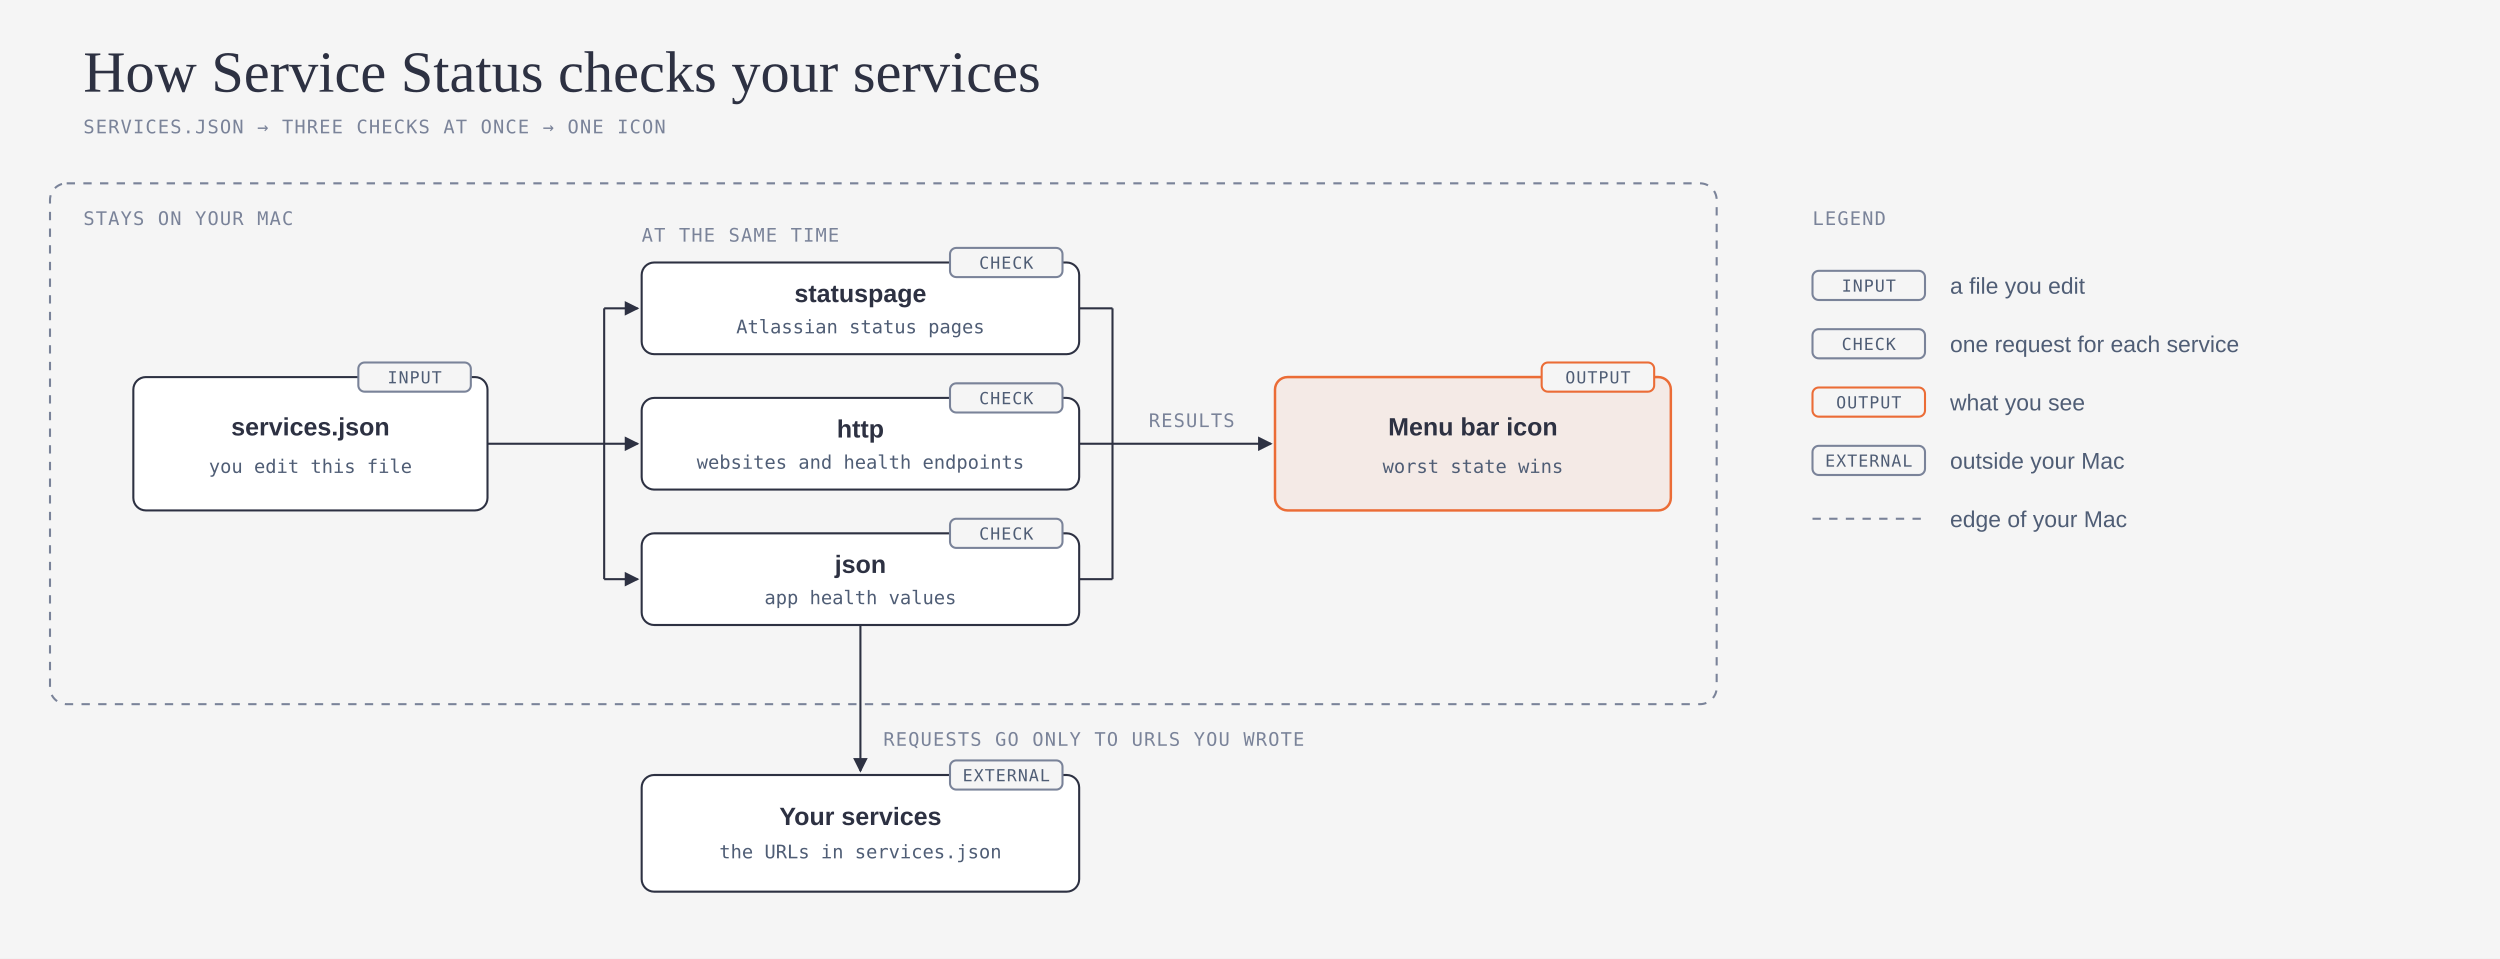
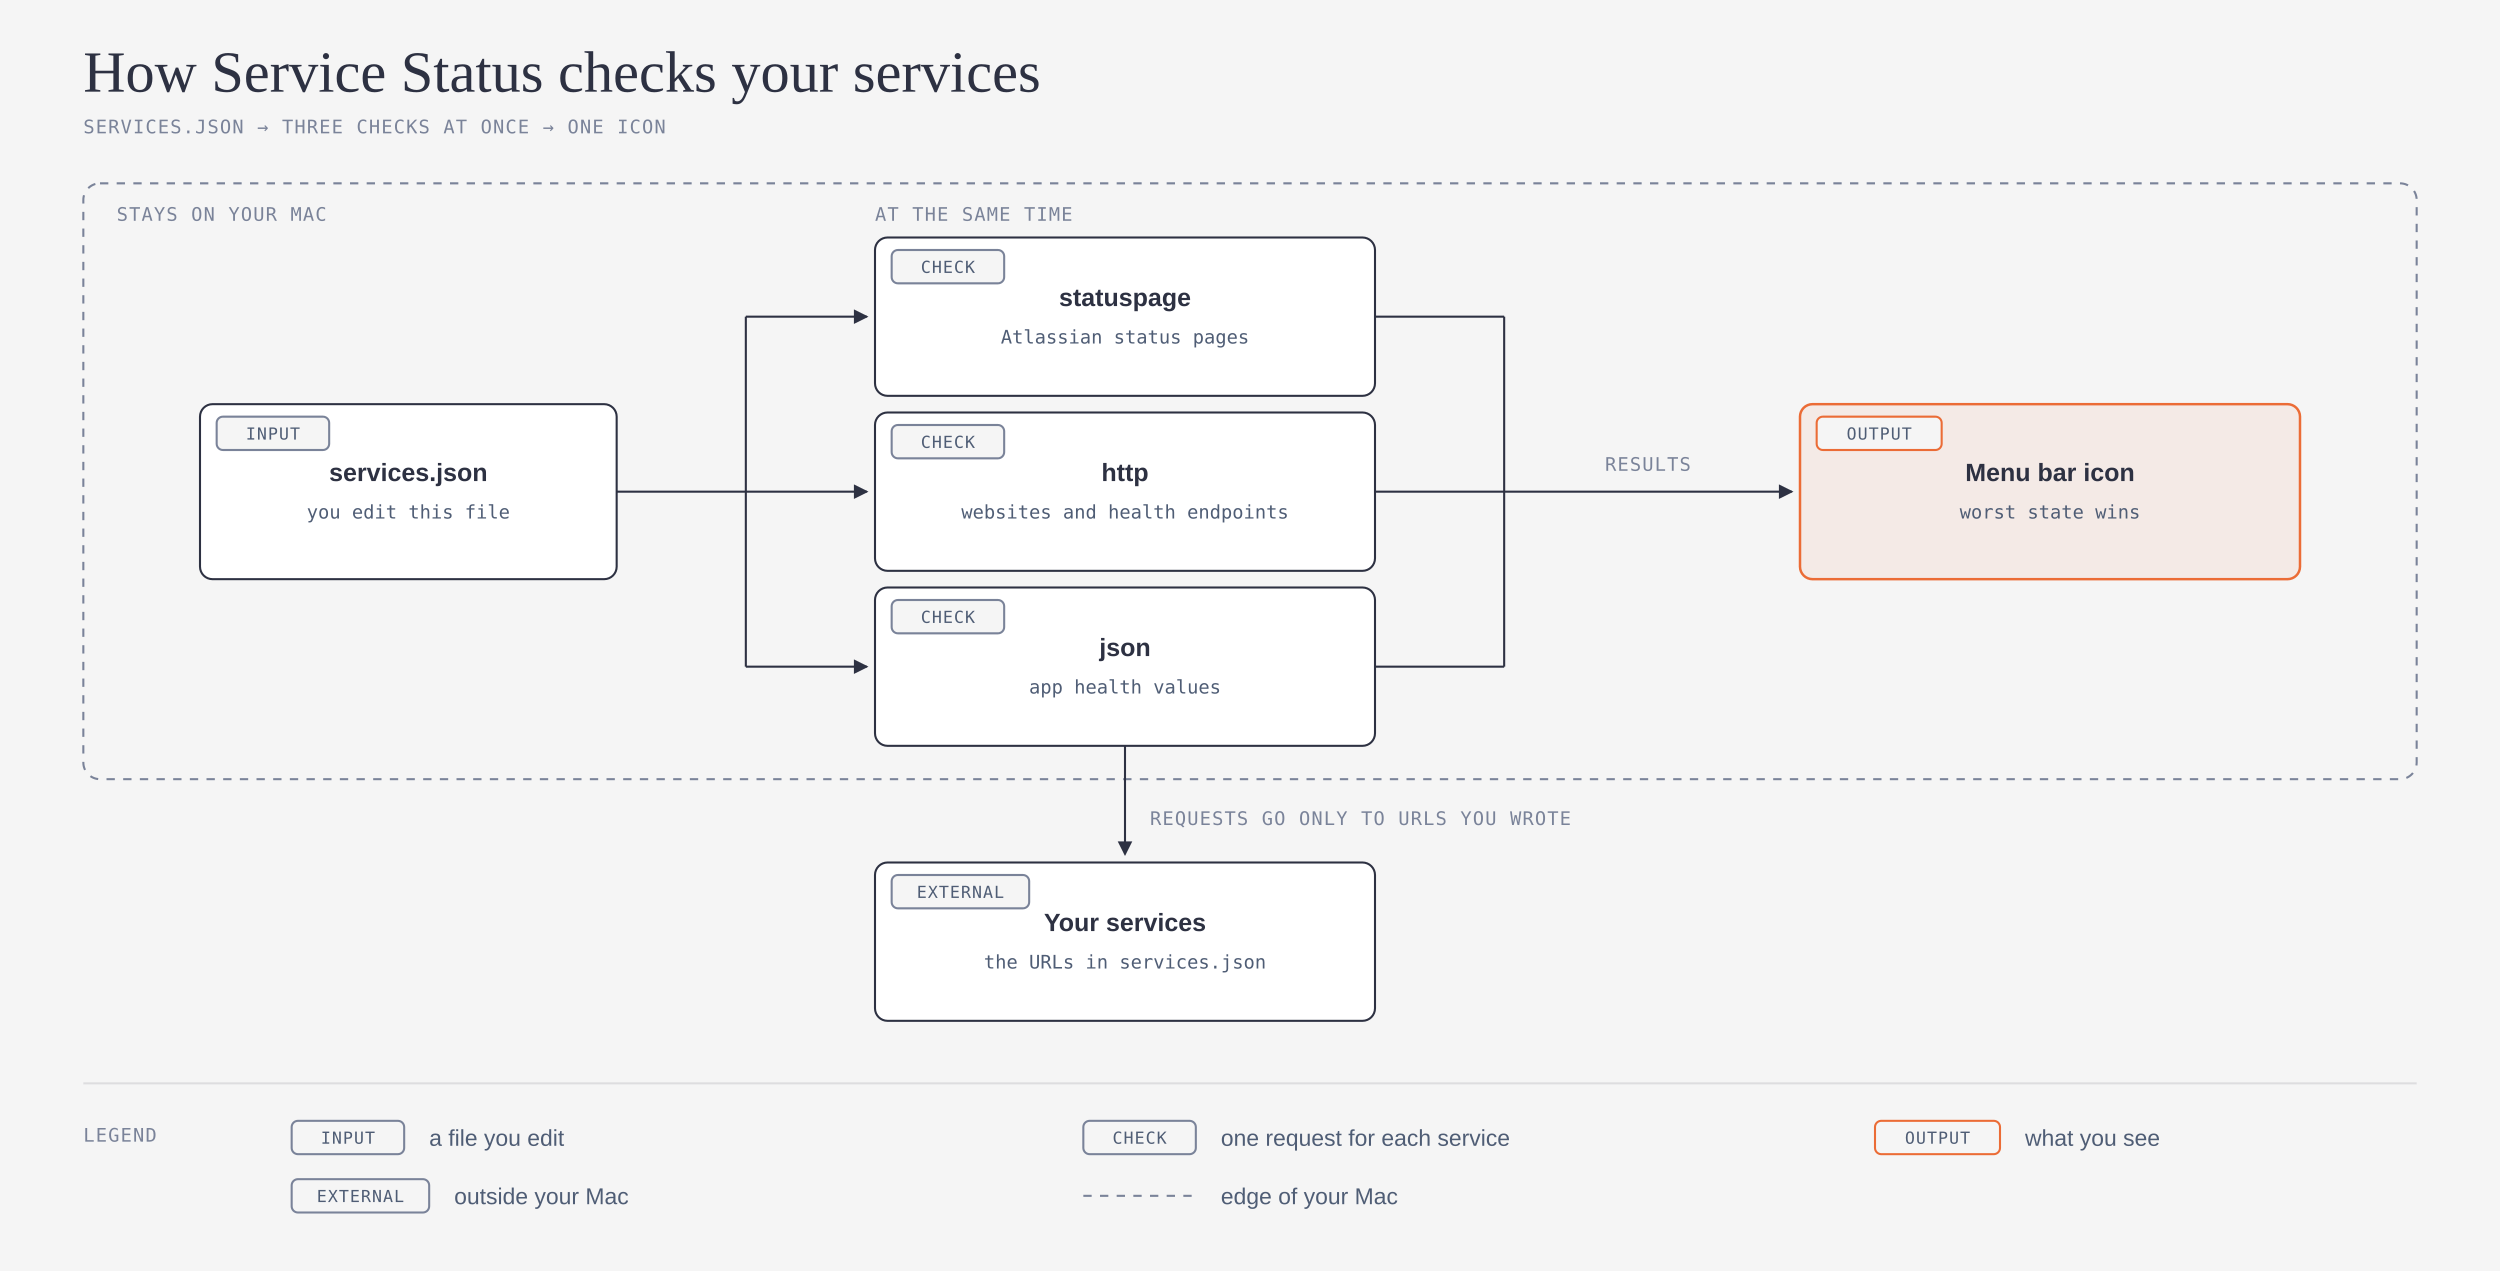
- <svg xmlns="http://www.w3.org/2000/svg" viewBox="0 0 1200 460" role="img" aria-labelledby="title desc">
+ <svg xmlns="http://www.w3.org/2000/svg" viewBox="0 0 1200 610" role="img" aria-labelledby="title desc">
  <defs>
    <marker id="arrow" viewBox="0 0 8 8" refX="7" refY="4" markerWidth="7" markerHeight="7" orient="auto-start-reverse">
      <path d="M0,0 L8,4 L0,8 z" fill="#2d3142" />
    </marker>
-     <style>
-     .serif { font-family: 'Instrument Serif', Georgia, 'Times New Roman', serif; font-size: 28px; fill: #2d3142; }
-     .sans  { font-family: Geist, -apple-system, 'Helvetica Neue', Arial, sans-serif; font-size: 12px; font-weight: 600; fill: #2d3142; }
-     .desc  { font-family: Geist, -apple-system, 'Helvetica Neue', Arial, sans-serif; font-size: 11px; fill: #4f5d75; }
-     .mono  { font-family: 'Geist Mono', ui-monospace, 'SFMono-Regular', Menlo, monospace; font-size: 9px; fill: #4f5d75; }
-     .muted { font-family: 'Geist Mono', ui-monospace, 'SFMono-Regular', Menlo, monospace; font-size: 9px; letter-spacing: 0.06em; fill: #7a8399; }
-     .chip  { font-family: 'Geist Mono', ui-monospace, 'SFMono-Regular', Menlo, monospace; font-size: 8px; letter-spacing: 0.06em; fill: #4f5d75; }
-   </style>
  </defs>
-   <rect width="1200" height="460" fill="#f5f5f5" />
-   <text x="40" y="44" class="serif">How Service Status checks your services</text>
-   <text x="40" y="64" class="muted">SERVICES.JSON → THREE CHECKS AT ONCE → ONE ICON</text>
-   <rect x="24" y="88" width="800" height="250" rx="8" fill="none" stroke="#7a8399" stroke-width="1" stroke-dasharray="4 4" />
-   <text x="40" y="108" class="muted">STAYS ON YOUR MAC</text>
-   <rect x="64" y="181" width="170" height="64" rx="6" fill="#ffffff" stroke="#2d3142" stroke-width="1" />
-   <text x="149" y="209" text-anchor="middle" class="sans">services.json</text>
-   <text x="149" y="227" text-anchor="middle" class="mono">you edit this file</text>
-   <rect x="172" y="174" width="54" height="14" rx="3" fill="#f5f5f5" stroke="#7a8399" stroke-width="1" />
-   <text x="199" y="184" text-anchor="middle" class="chip">INPUT</text>
-   <line x1="234" y1="213" x2="290" y2="213" stroke="#2d3142" stroke-width="1" />
-   <line x1="290" y1="148" x2="290" y2="278" stroke="#2d3142" stroke-width="1" />
-   <line x1="290" y1="148" x2="306" y2="148" stroke="#2d3142" stroke-width="1" marker-end="url(#arrow)" />
-   <line x1="290" y1="213" x2="306" y2="213" stroke="#2d3142" stroke-width="1" marker-end="url(#arrow)" />
-   <line x1="290" y1="278" x2="306" y2="278" stroke="#2d3142" stroke-width="1" marker-end="url(#arrow)" />
-   <text x="308" y="116" class="muted">AT THE SAME TIME</text>
-   <rect x="308" y="126" width="210" height="44" rx="6" fill="#ffffff" stroke="#2d3142" stroke-width="1" />
-   <text x="413" y="145" text-anchor="middle" class="sans">statuspage</text>
-   <text x="413" y="160" text-anchor="middle" class="mono">Atlassian status pages</text>
-   <rect x="456" y="119" width="54" height="14" rx="3" fill="#f5f5f5" stroke="#7a8399" stroke-width="1" />
-   <text x="483" y="129" text-anchor="middle" class="chip">CHECK</text>
-   <rect x="308" y="191" width="210" height="44" rx="6" fill="#ffffff" stroke="#2d3142" stroke-width="1" />
-   <text x="413" y="210" text-anchor="middle" class="sans">http</text>
-   <text x="413" y="225" text-anchor="middle" class="mono">websites and health endpoints</text>
-   <rect x="456" y="184" width="54" height="14" rx="3" fill="#f5f5f5" stroke="#7a8399" stroke-width="1" />
-   <text x="483" y="194" text-anchor="middle" class="chip">CHECK</text>
-   <rect x="308" y="256" width="210" height="44" rx="6" fill="#ffffff" stroke="#2d3142" stroke-width="1" />
-   <text x="413" y="275" text-anchor="middle" class="sans">json</text>
-   <text x="413" y="290" text-anchor="middle" class="mono">app health values</text>
-   <rect x="456" y="249" width="54" height="14" rx="3" fill="#f5f5f5" stroke="#7a8399" stroke-width="1" />
-   <text x="483" y="259" text-anchor="middle" class="chip">CHECK</text>
-   <line x1="518" y1="148" x2="534" y2="148" stroke="#2d3142" stroke-width="1" />
-   <line x1="518" y1="213" x2="534" y2="213" stroke="#2d3142" stroke-width="1" />
-   <line x1="518" y1="278" x2="534" y2="278" stroke="#2d3142" stroke-width="1" />
-   <line x1="534" y1="148" x2="534" y2="278" stroke="#2d3142" stroke-width="1" />
-   <line x1="534" y1="213" x2="610" y2="213" stroke="#2d3142" stroke-width="1" marker-end="url(#arrow)" />
-   <text x="572" y="205" text-anchor="middle" class="muted">RESULTS</text>
-   <rect x="612" y="181" width="190" height="64" rx="6" fill="rgba(235,108,54,0.08)" stroke="#eb6c36" stroke-width="1.2" />
-   <text x="707" y="209" text-anchor="middle" class="sans">Menu bar icon</text>
-   <text x="707" y="227" text-anchor="middle" class="mono">worst state wins</text>
-   <rect x="740" y="174" width="54" height="14" rx="3" fill="#f5f5f5" stroke="#eb6c36" stroke-width="1" />
-   <text x="767" y="184" text-anchor="middle" class="chip">OUTPUT</text>
-   <line x1="413" y1="300" x2="413" y2="370" stroke="#2d3142" stroke-width="1" marker-end="url(#arrow)" />
-   <text x="424" y="358" class="muted">REQUESTS GO ONLY TO URLS YOU WROTE</text>
-   <rect x="308" y="372" width="210" height="56" rx="6" fill="#ffffff" stroke="#2d3142" stroke-width="1" />
-   <text x="413" y="396" text-anchor="middle" class="sans">Your services</text>
-   <text x="413" y="412" text-anchor="middle" class="mono">the URLs in services.json</text>
-   <rect x="456" y="365" width="54" height="14" rx="3" fill="#f5f5f5" stroke="#7a8399" stroke-width="1" />
-   <text x="483" y="375" text-anchor="middle" class="chip">EXTERNAL</text>
-   <text x="870" y="108" class="muted">LEGEND</text>
-   <rect x="870" y="130" width="54" height="14" rx="3" fill="#f5f5f5" stroke="#7a8399" stroke-width="1" />
-   <text x="897" y="140" text-anchor="middle" class="chip">INPUT</text>
-   <text x="936" y="141" class="desc">a file you edit</text>
-   <rect x="870" y="158" width="54" height="14" rx="3" fill="#f5f5f5" stroke="#7a8399" stroke-width="1" />
-   <text x="897" y="168" text-anchor="middle" class="chip">CHECK</text>
-   <text x="936" y="169" class="desc">one request for each service</text>
-   <rect x="870" y="186" width="54" height="14" rx="3" fill="#f5f5f5" stroke="#eb6c36" stroke-width="1" />
-   <text x="897" y="196" text-anchor="middle" class="chip">OUTPUT</text>
-   <text x="936" y="197" class="desc">what you see</text>
-   <rect x="870" y="214" width="54" height="14" rx="3" fill="#f5f5f5" stroke="#7a8399" stroke-width="1" />
-   <text x="897" y="224" text-anchor="middle" class="chip">EXTERNAL</text>
-   <text x="936" y="225" class="desc">outside your Mac</text>
-   <line x1="870" y1="249" x2="924" y2="249" stroke="#7a8399" stroke-width="1" stroke-dasharray="4 4" />
-   <text x="936" y="253" class="desc">edge of your Mac</text>
+   <rect x="0" y="0" width="1200" height="610" fill="#f5f5f5" />
+   <text x="40" y="44" font-family="'Instrument Serif', Georgia, 'Times New Roman', serif" font-size="28" fill="#2d3142">How Service Status checks your services</text>
+   <text x="40" y="64" font-family="'Geist Mono', ui-monospace, 'SFMono-Regular', Menlo, monospace" font-size="9" letter-spacing="0.06em" fill="#7a8399">SERVICES.JSON → THREE CHECKS AT ONCE → ONE ICON</text>
+   <rect x="40" y="88" width="1120" height="286" rx="8" fill="none" stroke="#7a8399" stroke-width="1" stroke-dasharray="4 4" />
+   <text x="56" y="106" font-family="'Geist Mono', ui-monospace, 'SFMono-Regular', Menlo, monospace" font-size="9" letter-spacing="0.06em" fill="#7a8399">STAYS ON YOUR MAC</text>
+   <rect x="96" y="194" width="200" height="84" rx="6" fill="#ffffff" stroke="#2d3142" stroke-width="1" />
+   <rect x="104" y="200" width="54" height="16" rx="3" fill="#f5f5f5" stroke="#7a8399" stroke-width="1" />
+   <text x="131" y="211" text-anchor="middle" font-family="'Geist Mono', ui-monospace, 'SFMono-Regular', Menlo, monospace" font-size="8" letter-spacing="0.06em" fill="#4f5d75">INPUT</text>
+   <text x="196" y="230.9" text-anchor="middle" font-family="Geist, -apple-system, 'Helvetica Neue', Arial, sans-serif" font-size="12" font-weight="600" fill="#2d3142">services.json</text>
+   <text x="196" y="248.9" text-anchor="middle" font-family="'Geist Mono', ui-monospace, 'SFMono-Regular', Menlo, monospace" font-size="9" fill="#4f5d75">you edit this file</text>
+   <line x1="296" y1="236" x2="358" y2="236" stroke="#2d3142" stroke-width="1" />
+   <line x1="358" y1="152" x2="358" y2="320" stroke="#2d3142" stroke-width="1" />
+   <line x1="358" y1="152" x2="416" y2="152" stroke="#2d3142" stroke-width="1" marker-end="url(#arrow)" />
+   <line x1="358" y1="236" x2="416" y2="236" stroke="#2d3142" stroke-width="1" marker-end="url(#arrow)" />
+   <line x1="358" y1="320" x2="416" y2="320" stroke="#2d3142" stroke-width="1" marker-end="url(#arrow)" />
+   <text x="420" y="106" font-family="'Geist Mono', ui-monospace, 'SFMono-Regular', Menlo, monospace" font-size="9" letter-spacing="0.06em" fill="#7a8399">AT THE SAME TIME</text>
+   <rect x="420" y="114" width="240" height="76" rx="6" fill="#ffffff" stroke="#2d3142" stroke-width="1" />
+   <rect x="428" y="120" width="54" height="16" rx="3" fill="#f5f5f5" stroke="#7a8399" stroke-width="1" />
+   <text x="455" y="131" text-anchor="middle" font-family="'Geist Mono', ui-monospace, 'SFMono-Regular', Menlo, monospace" font-size="8" letter-spacing="0.06em" fill="#4f5d75">CHECK</text>
+   <text x="540" y="146.9" text-anchor="middle" font-family="Geist, -apple-system, 'Helvetica Neue', Arial, sans-serif" font-size="12" font-weight="600" fill="#2d3142">statuspage</text>
+   <text x="540" y="164.9" text-anchor="middle" font-family="'Geist Mono', ui-monospace, 'SFMono-Regular', Menlo, monospace" font-size="9" fill="#4f5d75">Atlassian status pages</text>
+   <rect x="420" y="198" width="240" height="76" rx="6" fill="#ffffff" stroke="#2d3142" stroke-width="1" />
+   <rect x="428" y="204" width="54" height="16" rx="3" fill="#f5f5f5" stroke="#7a8399" stroke-width="1" />
+   <text x="455" y="215" text-anchor="middle" font-family="'Geist Mono', ui-monospace, 'SFMono-Regular', Menlo, monospace" font-size="8" letter-spacing="0.06em" fill="#4f5d75">CHECK</text>
+   <text x="540" y="230.9" text-anchor="middle" font-family="Geist, -apple-system, 'Helvetica Neue', Arial, sans-serif" font-size="12" font-weight="600" fill="#2d3142">http</text>
+   <text x="540" y="248.9" text-anchor="middle" font-family="'Geist Mono', ui-monospace, 'SFMono-Regular', Menlo, monospace" font-size="9" fill="#4f5d75">websites and health endpoints</text>
+   <rect x="420" y="282" width="240" height="76" rx="6" fill="#ffffff" stroke="#2d3142" stroke-width="1" />
+   <rect x="428" y="288" width="54" height="16" rx="3" fill="#f5f5f5" stroke="#7a8399" stroke-width="1" />
+   <text x="455" y="299" text-anchor="middle" font-family="'Geist Mono', ui-monospace, 'SFMono-Regular', Menlo, monospace" font-size="8" letter-spacing="0.06em" fill="#4f5d75">CHECK</text>
+   <text x="540" y="314.9" text-anchor="middle" font-family="Geist, -apple-system, 'Helvetica Neue', Arial, sans-serif" font-size="12" font-weight="600" fill="#2d3142">json</text>
+   <text x="540" y="332.9" text-anchor="middle" font-family="'Geist Mono', ui-monospace, 'SFMono-Regular', Menlo, monospace" font-size="9" fill="#4f5d75">app health values</text>
+   <line x1="660" y1="152" x2="722" y2="152" stroke="#2d3142" stroke-width="1" />
+   <line x1="660" y1="236" x2="722" y2="236" stroke="#2d3142" stroke-width="1" />
+   <line x1="660" y1="320" x2="722" y2="320" stroke="#2d3142" stroke-width="1" />
+   <line x1="722" y1="152" x2="722" y2="320" stroke="#2d3142" stroke-width="1" />
+   <line x1="722" y1="236" x2="860" y2="236" stroke="#2d3142" stroke-width="1" marker-end="url(#arrow)" />
+   <text x="791" y="226" text-anchor="middle" font-family="'Geist Mono', ui-monospace, 'SFMono-Regular', Menlo, monospace" font-size="9" letter-spacing="0.06em" fill="#7a8399">RESULTS</text>
+   <rect x="864" y="194" width="240" height="84" rx="6" fill="rgba(235,108,54,0.08)" stroke="#eb6c36" stroke-width="1.2" />
+   <rect x="872" y="200" width="60" height="16" rx="3" fill="#f5f5f5" stroke="#eb6c36" stroke-width="1" />
+   <text x="902" y="211" text-anchor="middle" font-family="'Geist Mono', ui-monospace, 'SFMono-Regular', Menlo, monospace" font-size="8" letter-spacing="0.06em" fill="#4f5d75">OUTPUT</text>
+   <text x="984" y="230.9" text-anchor="middle" font-family="Geist, -apple-system, 'Helvetica Neue', Arial, sans-serif" font-size="12" font-weight="600" fill="#2d3142">Menu bar icon</text>
+   <text x="984" y="248.9" text-anchor="middle" font-family="'Geist Mono', ui-monospace, 'SFMono-Regular', Menlo, monospace" font-size="9" fill="#4f5d75">worst state wins</text>
+   <line x1="540" y1="358" x2="540" y2="410" stroke="#2d3142" stroke-width="1" marker-end="url(#arrow)" />
+   <text x="552" y="396" font-family="'Geist Mono', ui-monospace, 'SFMono-Regular', Menlo, monospace" font-size="9" letter-spacing="0.06em" fill="#7a8399">REQUESTS GO ONLY TO URLS YOU WROTE</text>
+   <rect x="420" y="414" width="240" height="76" rx="6" fill="#ffffff" stroke="#2d3142" stroke-width="1" />
+   <rect x="428" y="420" width="66" height="16" rx="3" fill="#f5f5f5" stroke="#7a8399" stroke-width="1" />
+   <text x="461" y="431" text-anchor="middle" font-family="'Geist Mono', ui-monospace, 'SFMono-Regular', Menlo, monospace" font-size="8" letter-spacing="0.06em" fill="#4f5d75">EXTERNAL</text>
+   <text x="540" y="446.9" text-anchor="middle" font-family="Geist, -apple-system, 'Helvetica Neue', Arial, sans-serif" font-size="12" font-weight="600" fill="#2d3142">Your services</text>
+   <text x="540" y="464.9" text-anchor="middle" font-family="'Geist Mono', ui-monospace, 'SFMono-Regular', Menlo, monospace" font-size="9" fill="#4f5d75">the URLs in services.json</text>
+   <line x1="40" y1="520" x2="1160" y2="520" stroke="rgba(45,49,66,0.12)" stroke-width="1" />
+   <text x="40" y="548" font-family="'Geist Mono', ui-monospace, 'SFMono-Regular', Menlo, monospace" font-size="9" letter-spacing="0.06em" fill="#7a8399">LEGEND</text>
+   <rect x="140" y="538" width="54" height="16" rx="3" fill="#f5f5f5" stroke="#7a8399" stroke-width="1" />
+   <text x="167" y="549" text-anchor="middle" font-family="'Geist Mono', ui-monospace, 'SFMono-Regular', Menlo, monospace" font-size="8" letter-spacing="0.06em" fill="#4f5d75">INPUT</text>
+   <text x="206" y="550" font-family="Geist, -apple-system, 'Helvetica Neue', Arial, sans-serif" font-size="11" fill="#4f5d75">a file you edit</text>
+   <rect x="520" y="538" width="54" height="16" rx="3" fill="#f5f5f5" stroke="#7a8399" stroke-width="1" />
+   <text x="547" y="549" text-anchor="middle" font-family="'Geist Mono', ui-monospace, 'SFMono-Regular', Menlo, monospace" font-size="8" letter-spacing="0.06em" fill="#4f5d75">CHECK</text>
+   <text x="586" y="550" font-family="Geist, -apple-system, 'Helvetica Neue', Arial, sans-serif" font-size="11" fill="#4f5d75">one request for each service</text>
+   <rect x="900" y="538" width="60" height="16" rx="3" fill="#f5f5f5" stroke="#eb6c36" stroke-width="1" />
+   <text x="930" y="549" text-anchor="middle" font-family="'Geist Mono', ui-monospace, 'SFMono-Regular', Menlo, monospace" font-size="8" letter-spacing="0.06em" fill="#4f5d75">OUTPUT</text>
+   <text x="972" y="550" font-family="Geist, -apple-system, 'Helvetica Neue', Arial, sans-serif" font-size="11" fill="#4f5d75">what you see</text>
+   <rect x="140" y="566" width="66" height="16" rx="3" fill="#f5f5f5" stroke="#7a8399" stroke-width="1" />
+   <text x="173" y="577" text-anchor="middle" font-family="'Geist Mono', ui-monospace, 'SFMono-Regular', Menlo, monospace" font-size="8" letter-spacing="0.06em" fill="#4f5d75">EXTERNAL</text>
+   <text x="218" y="578" font-family="Geist, -apple-system, 'Helvetica Neue', Arial, sans-serif" font-size="11" fill="#4f5d75">outside your Mac</text>
+   <line x1="520" y1="574" x2="574" y2="574" stroke="#7a8399" stroke-width="1" stroke-dasharray="4 4" />
+   <text x="586" y="578" font-family="Geist, -apple-system, 'Helvetica Neue', Arial, sans-serif" font-size="11" fill="#4f5d75">edge of your Mac</text>
</svg>
